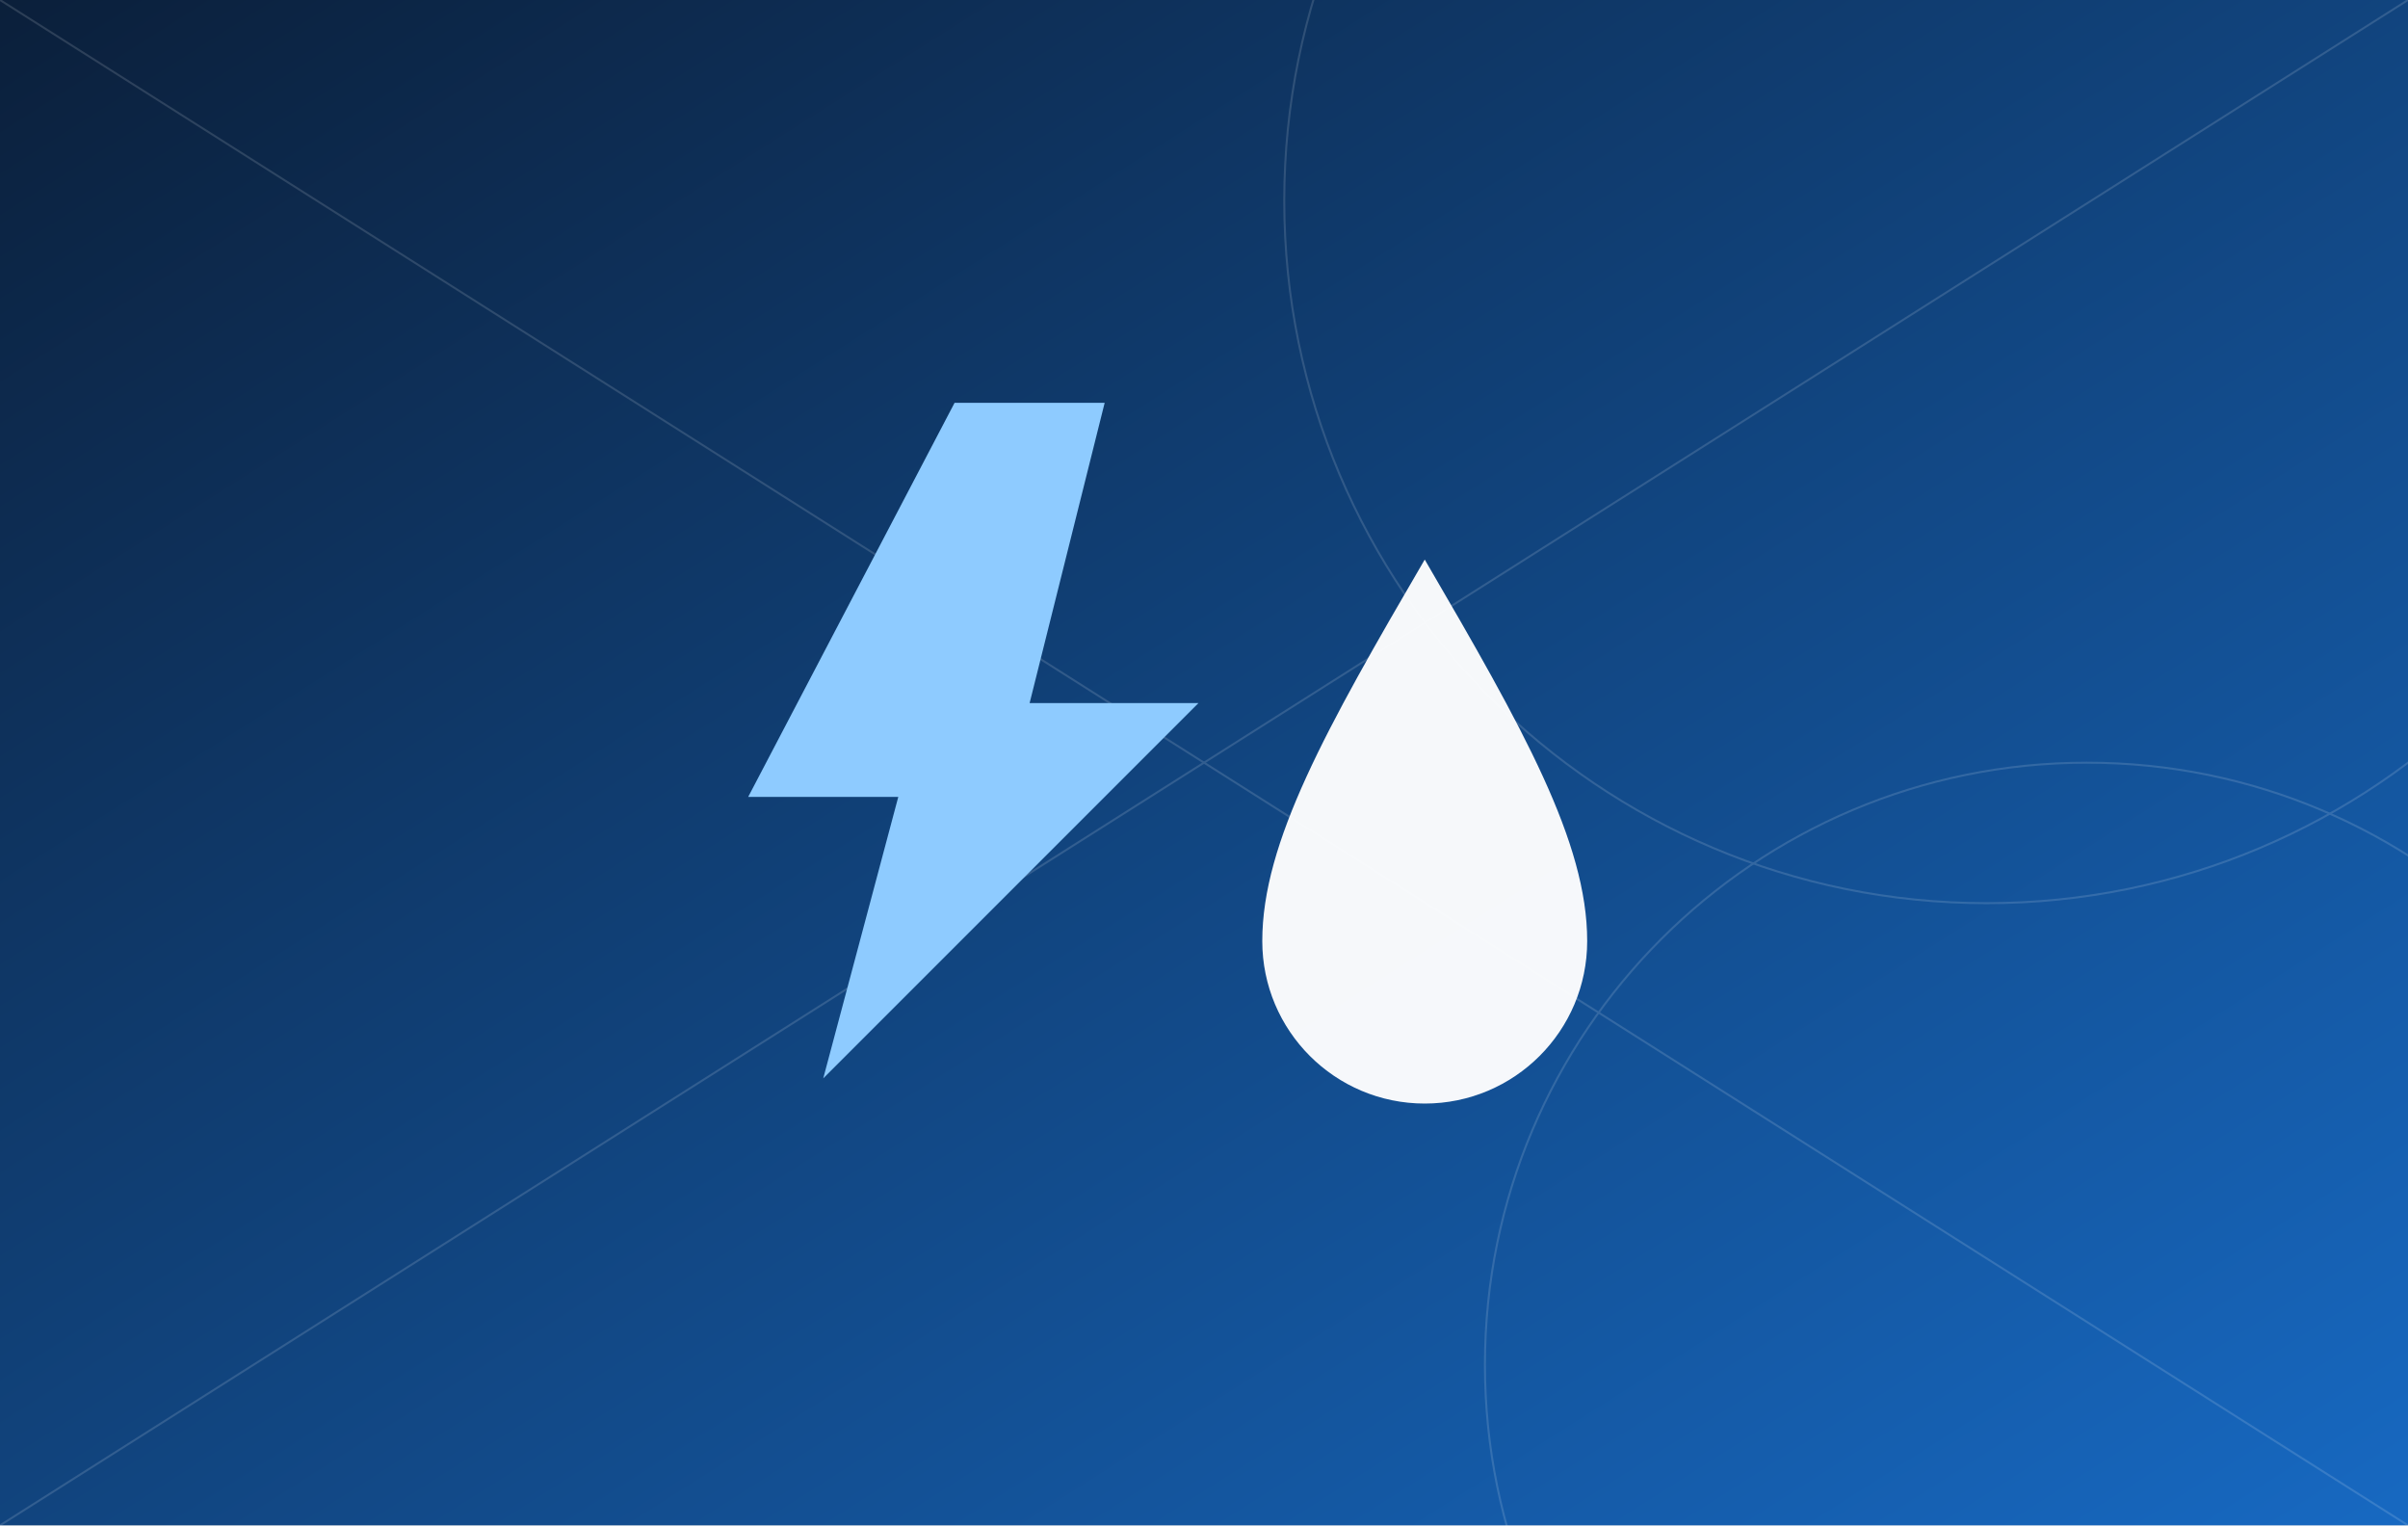
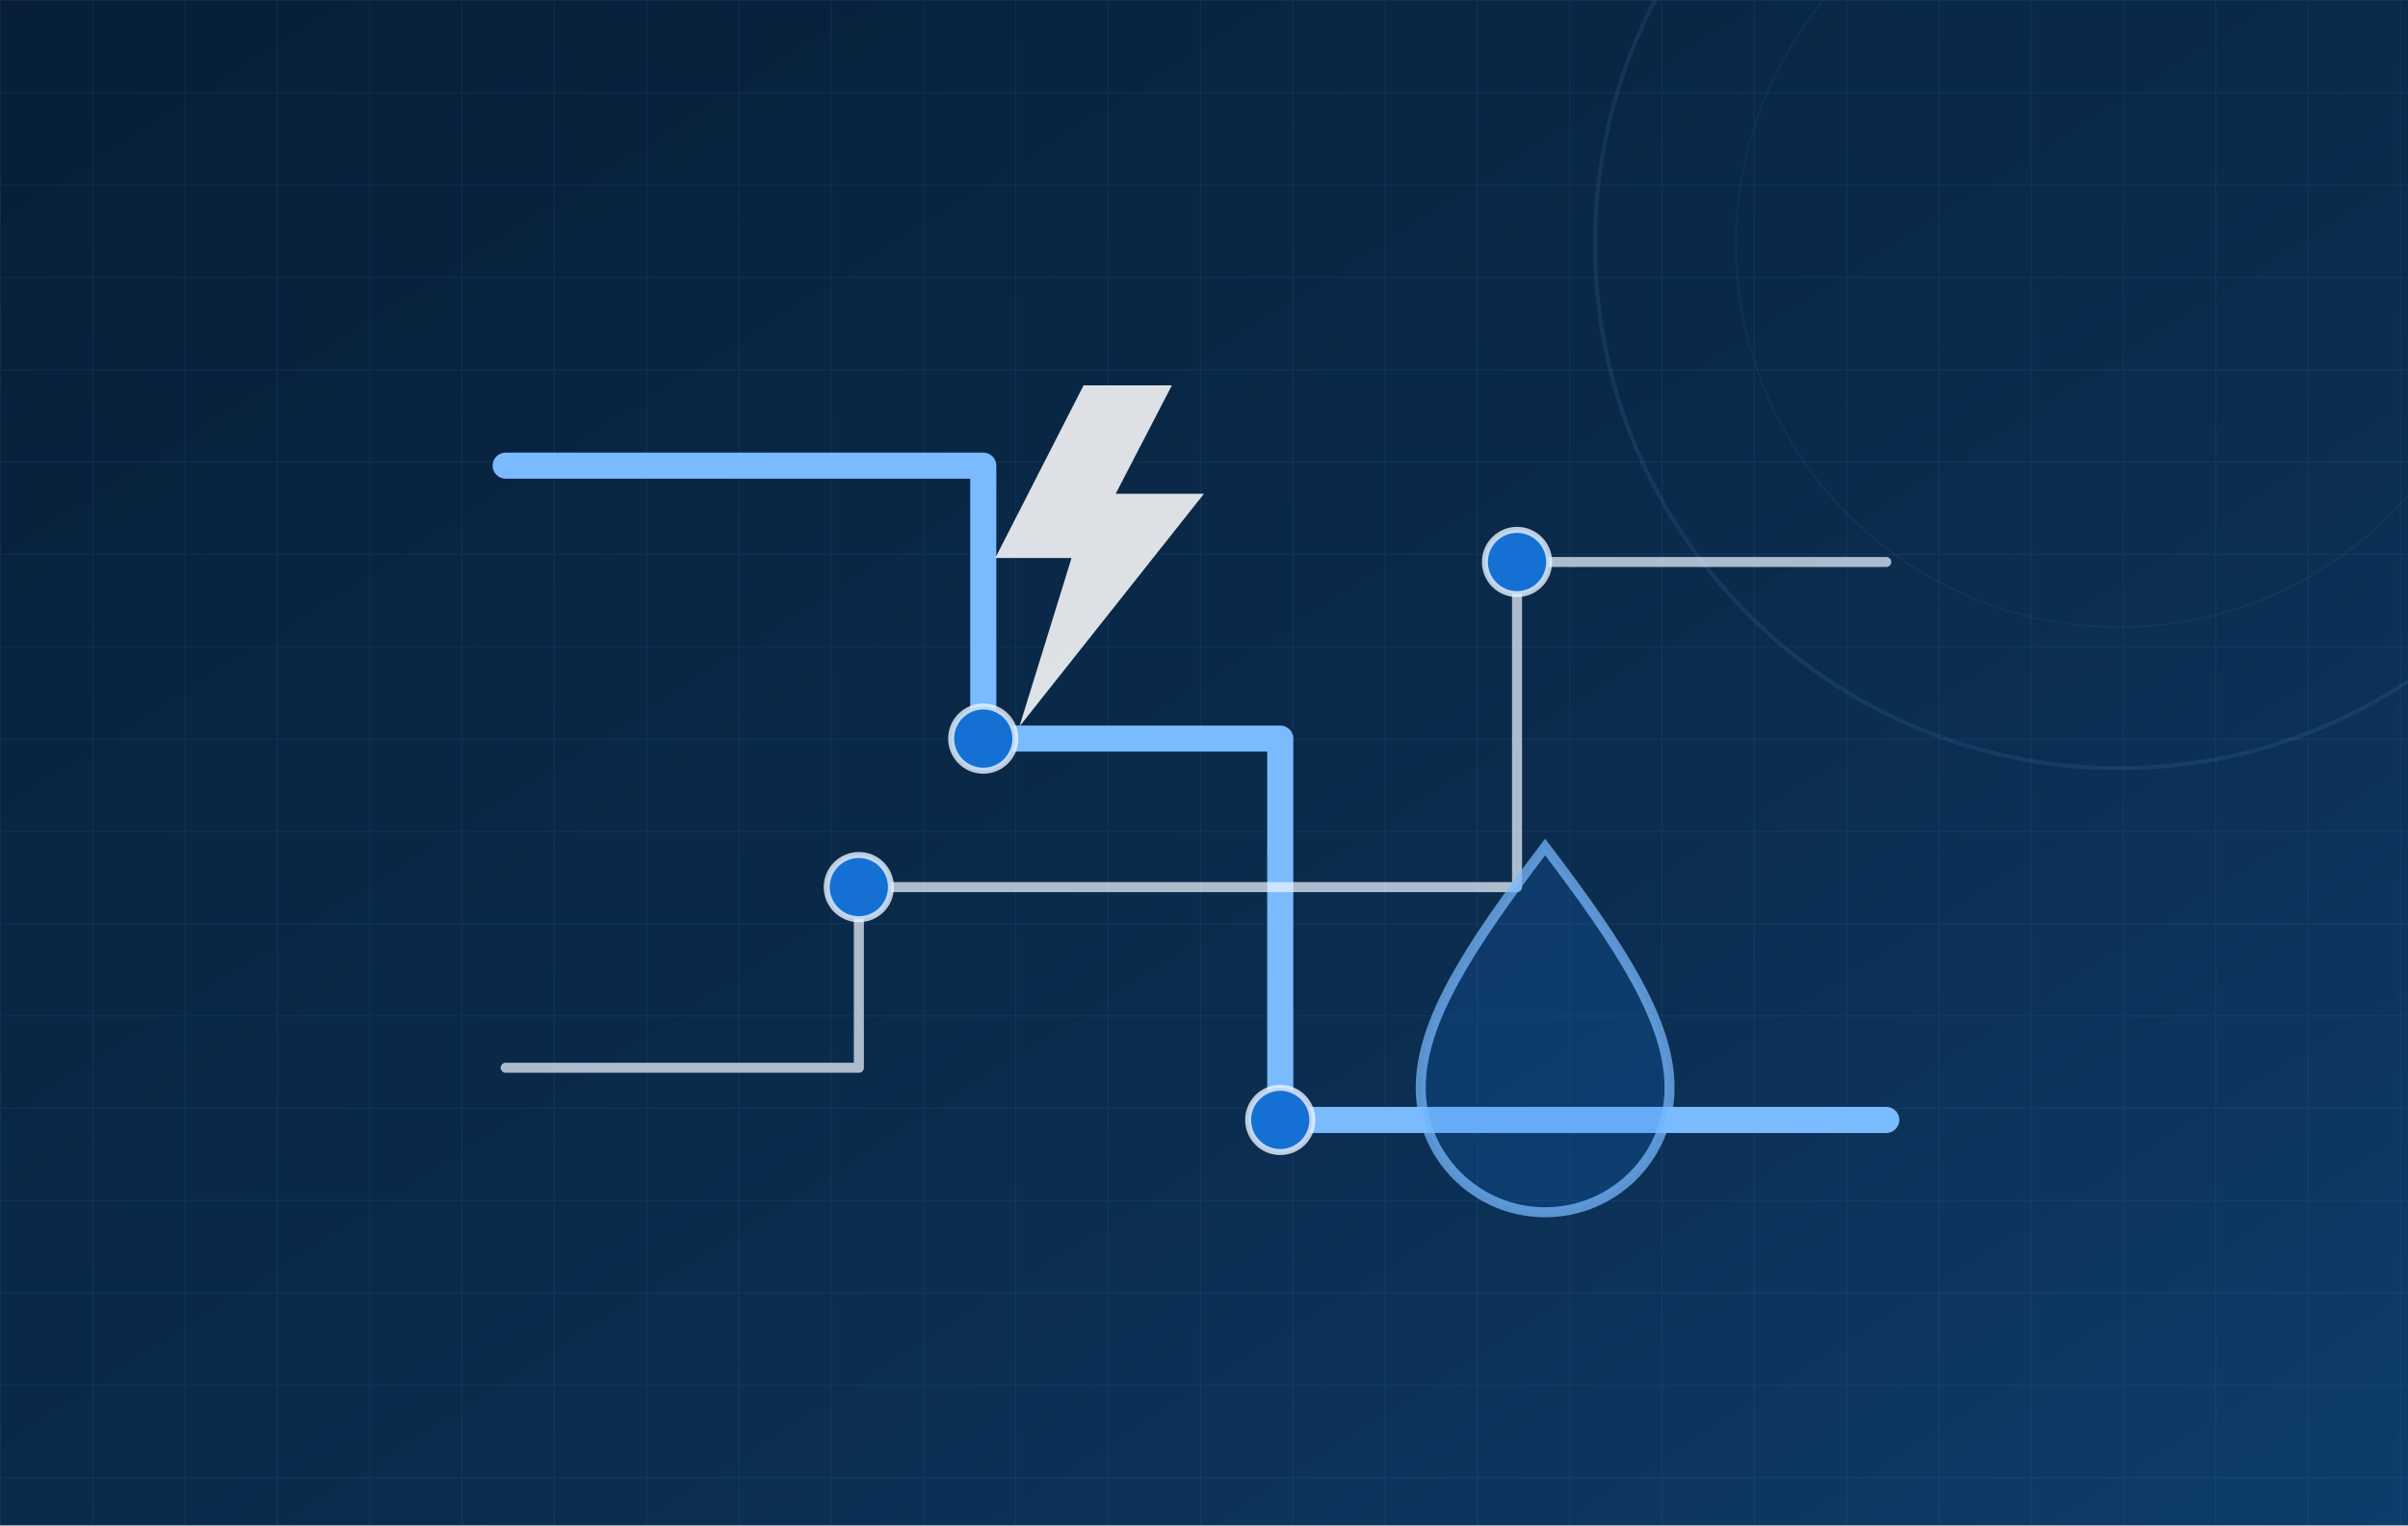
<svg xmlns="http://www.w3.org/2000/svg" width="1200" height="760" viewBox="0 0 1200 760">
  <defs>
    <linearGradient id="bg" x1="0" y1="0" x2="1" y2="1">
-       <stop offset="0%" stop-color="#0B1F3A" />
-       <stop offset="100%" stop-color="#1769C2" />
+       <stop offset="0%" stop-color="#071E36" />
+       <stop offset="62%" stop-color="#0B2D50" />
+       <stop offset="100%" stop-color="#0D3D6B" />
    </linearGradient>
+     <pattern id="grid" width="46" height="46" patternUnits="userSpaceOnUse">
+       <path d="M 46 0 L 0 0 0 46" fill="none" stroke="#7ABAFF" stroke-opacity="0.075" stroke-width="1" />
+     </pattern>
+     <filter id="glow" x="-50%" y="-50%" width="200%" height="200%">
+       <feGaussianBlur stdDeviation="8" result="blur" />
+       <feMerge>
+         <feMergeNode in="blur" />
+         <feMergeNode in="SourceGraphic" />
+       </feMerge>
+     </filter>
  </defs>
-   <rect width="1200" height="760" fill="url(#bg)" />
-   <g opacity="0.14" stroke="#ffffff" fill="none">
-     <circle cx="990" cy="100" r="350" />
-     <circle cx="1040" cy="680" r="300" />
-     <path d="M0 0 L1200 760" />
-     <path d="M1200 0 L0 760" />
-   </g>
-   <g transform="translate(600,380) scale(2.2)">
-     <g transform="translate(-48,-5) scale(0.85)">
-       <polygon points="-10,-90 -65,15 -25,15 -45,90 55,-10 10,-10 30,-90" fill="#8ECBFF" />
+   <rect width="100%" height="100%" fill="url(#bg)" />
+   <rect width="100%" height="100%" fill="url(#grid)" />
+   <circle cx="88%" cy="16%" r="26%" fill="none" stroke="#7ABAFF" stroke-opacity="0.10" stroke-width="2" />
+   <circle cx="88%" cy="16%" r="19%" fill="none" stroke="#7ABAFF" stroke-opacity="0.055" stroke-width="1" />
+   <path d="M 4% 90% H 36%" stroke="#7ABAFF" stroke-opacity="0.26" stroke-width="2" />
+   <path d="M 4% 90% v -14" stroke="#7ABAFF" stroke-opacity="0.26" stroke-width="2" />
+   <g transform="translate(160 120)">
+     <path d="M92 112 H330 V248 H478 V438 H780" fill="none" stroke="#7ABAFF" stroke-width="13" stroke-linecap="round" stroke-linejoin="round" />
+     <path d="M92 412 H268 V322 H596 V160 H780" fill="none" stroke="#EAF4FF" stroke-opacity="0.72" stroke-width="5" stroke-linecap="round" stroke-linejoin="round" />
+     <g fill="#1470D3" stroke="#EAF4FF" stroke-opacity="0.8" stroke-width="3">
+       <circle cx="330" cy="248" r="16" />
+       <circle cx="478" cy="438" r="16" />
+       <circle cx="268" cy="322" r="16" />
+       <circle cx="596" cy="160" r="16" />
    </g>
-     <g transform="translate(50,10) scale(0.8)">
-       <path d="M0,-70 C28,-22 46,10 46,38 A46,46 0 1 1 -46,38 C-46,10 -28,-22 0,-70 Z" fill="#ffffff" fill-opacity="0.96" />
-     </g>
+     <path d="M380 72 l-44 86 h38 l-26 84 92-116 h-44 l28-54 z" fill="#FFFFFF" fill-opacity="0.86" />
+     <path d="M610 302 C648 352 672 389 672 422 a62 62 0 1 1 -124 0 c0-33 24-70 62-120z" fill="#1470D3" fill-opacity="0.20" stroke="#7ABAFF" stroke-opacity="0.72" stroke-width="5" />
  </g>
</svg>
